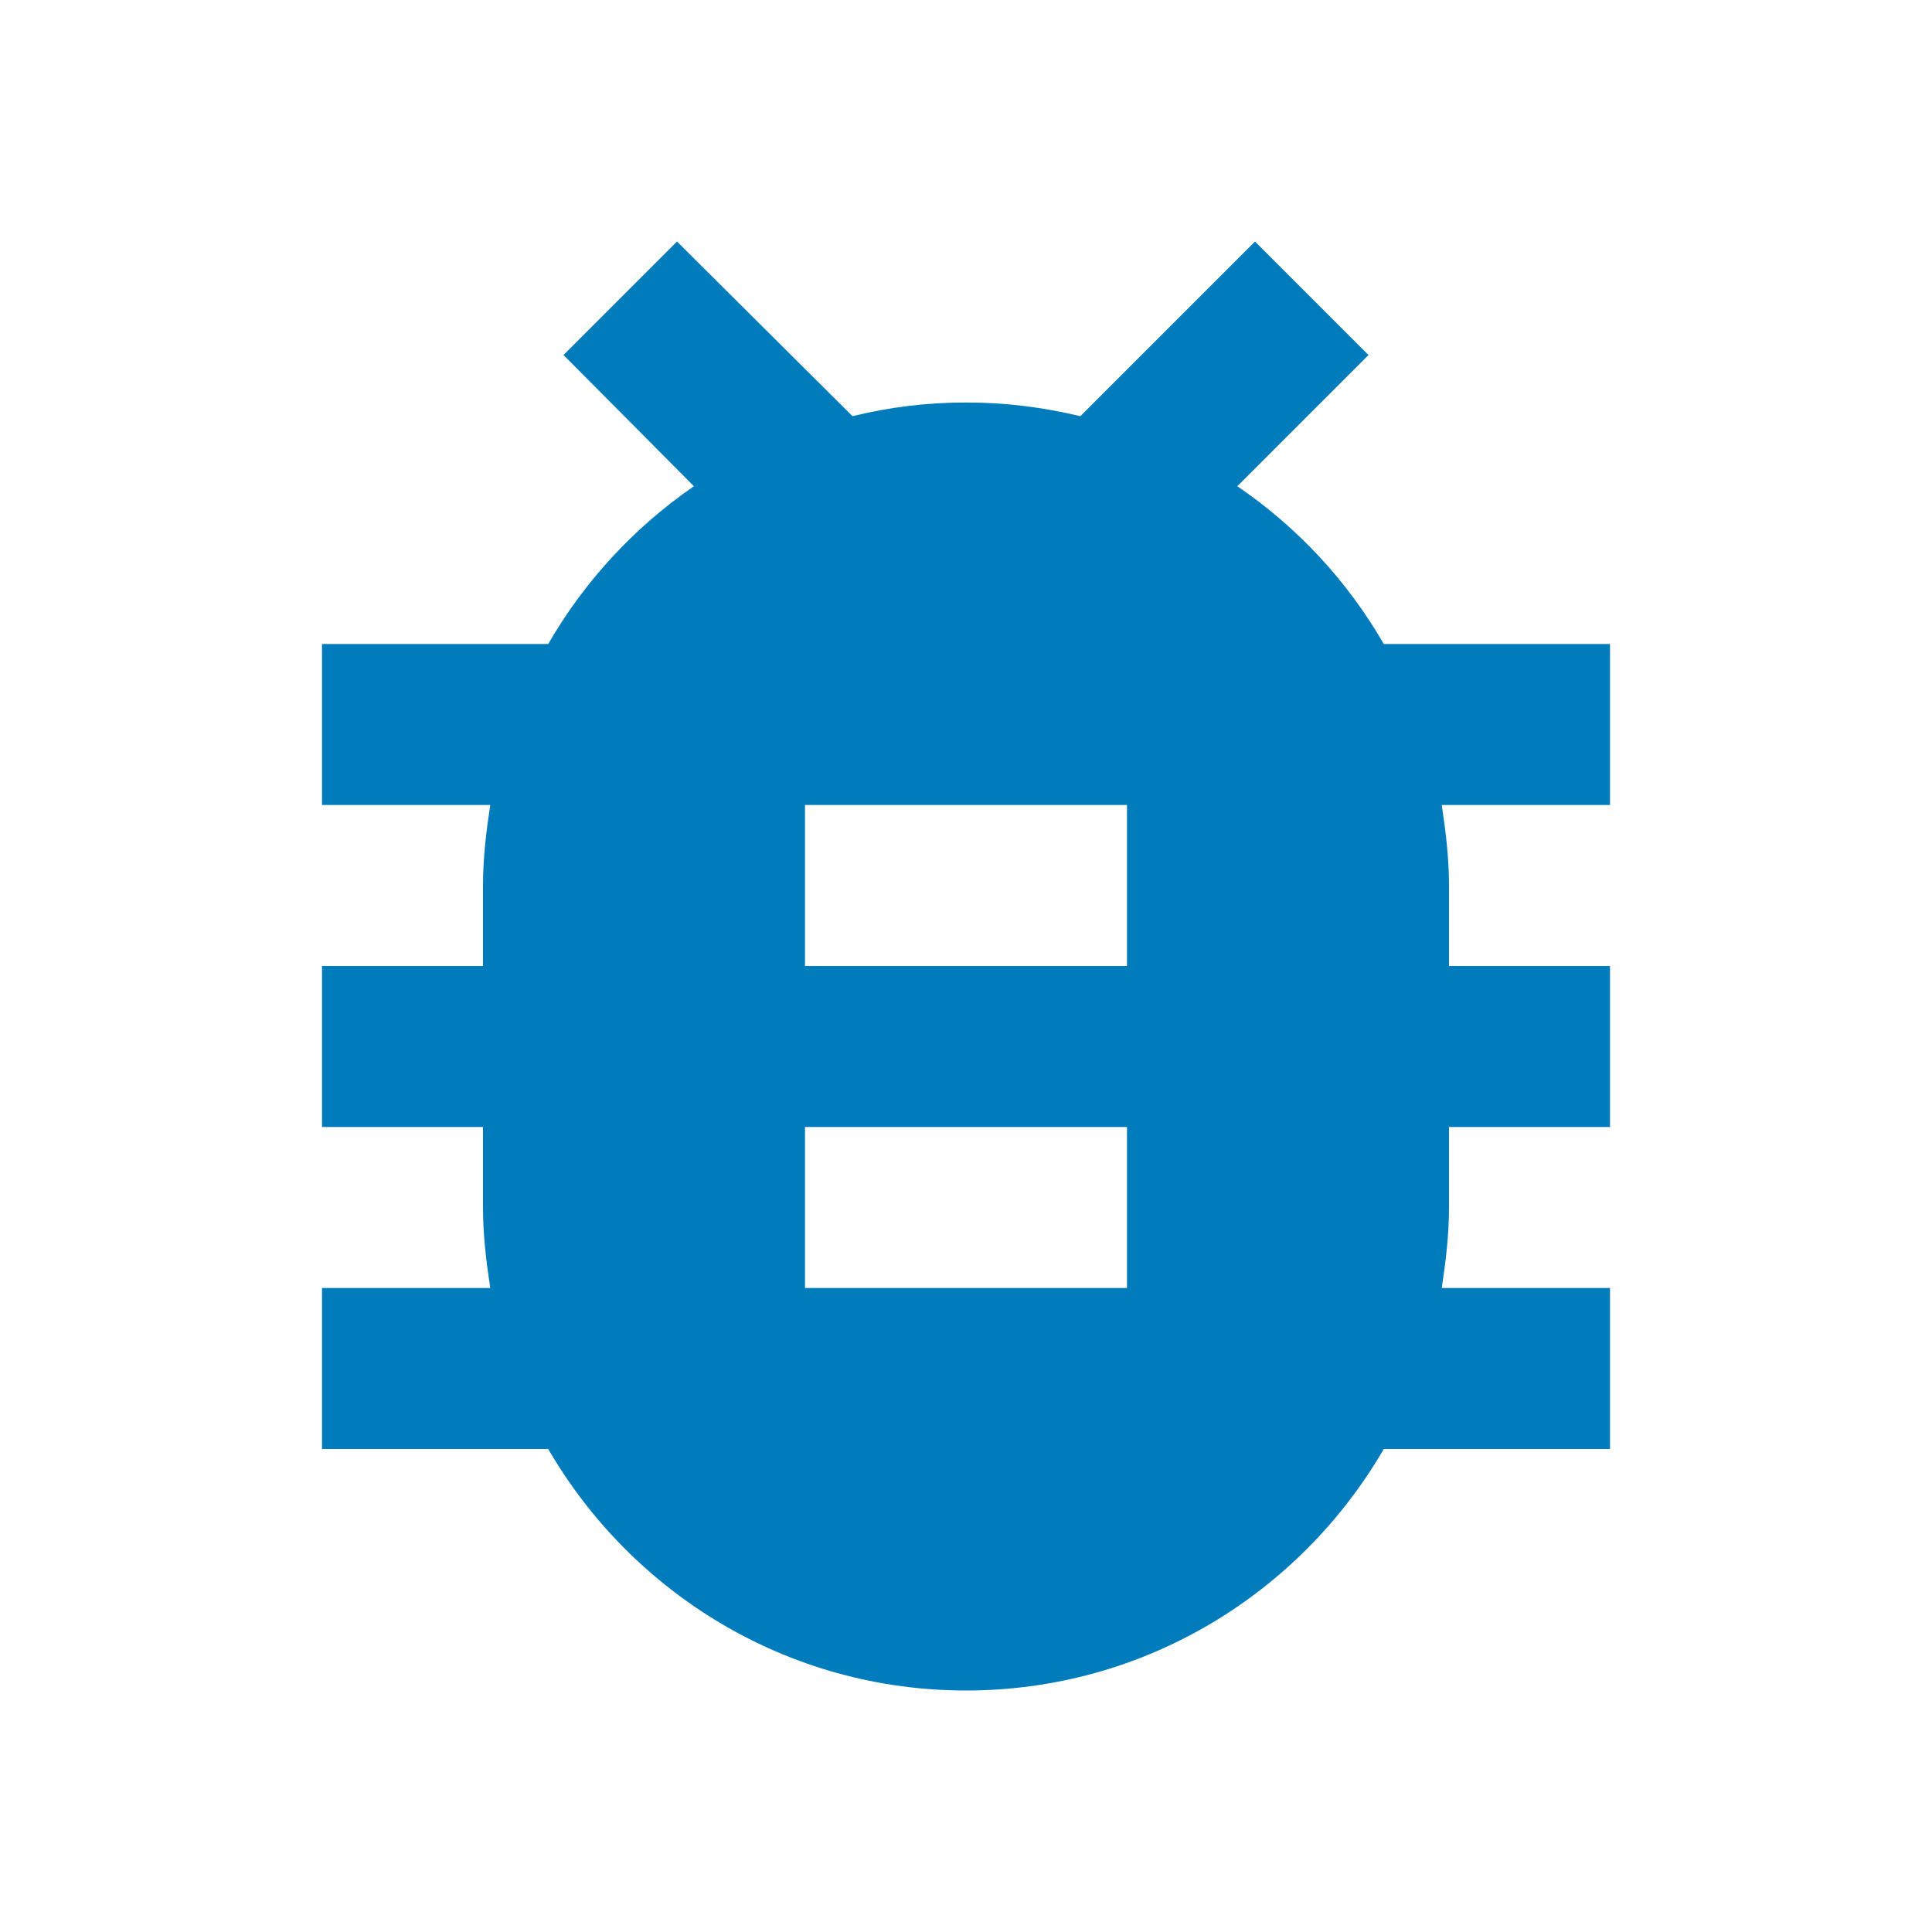
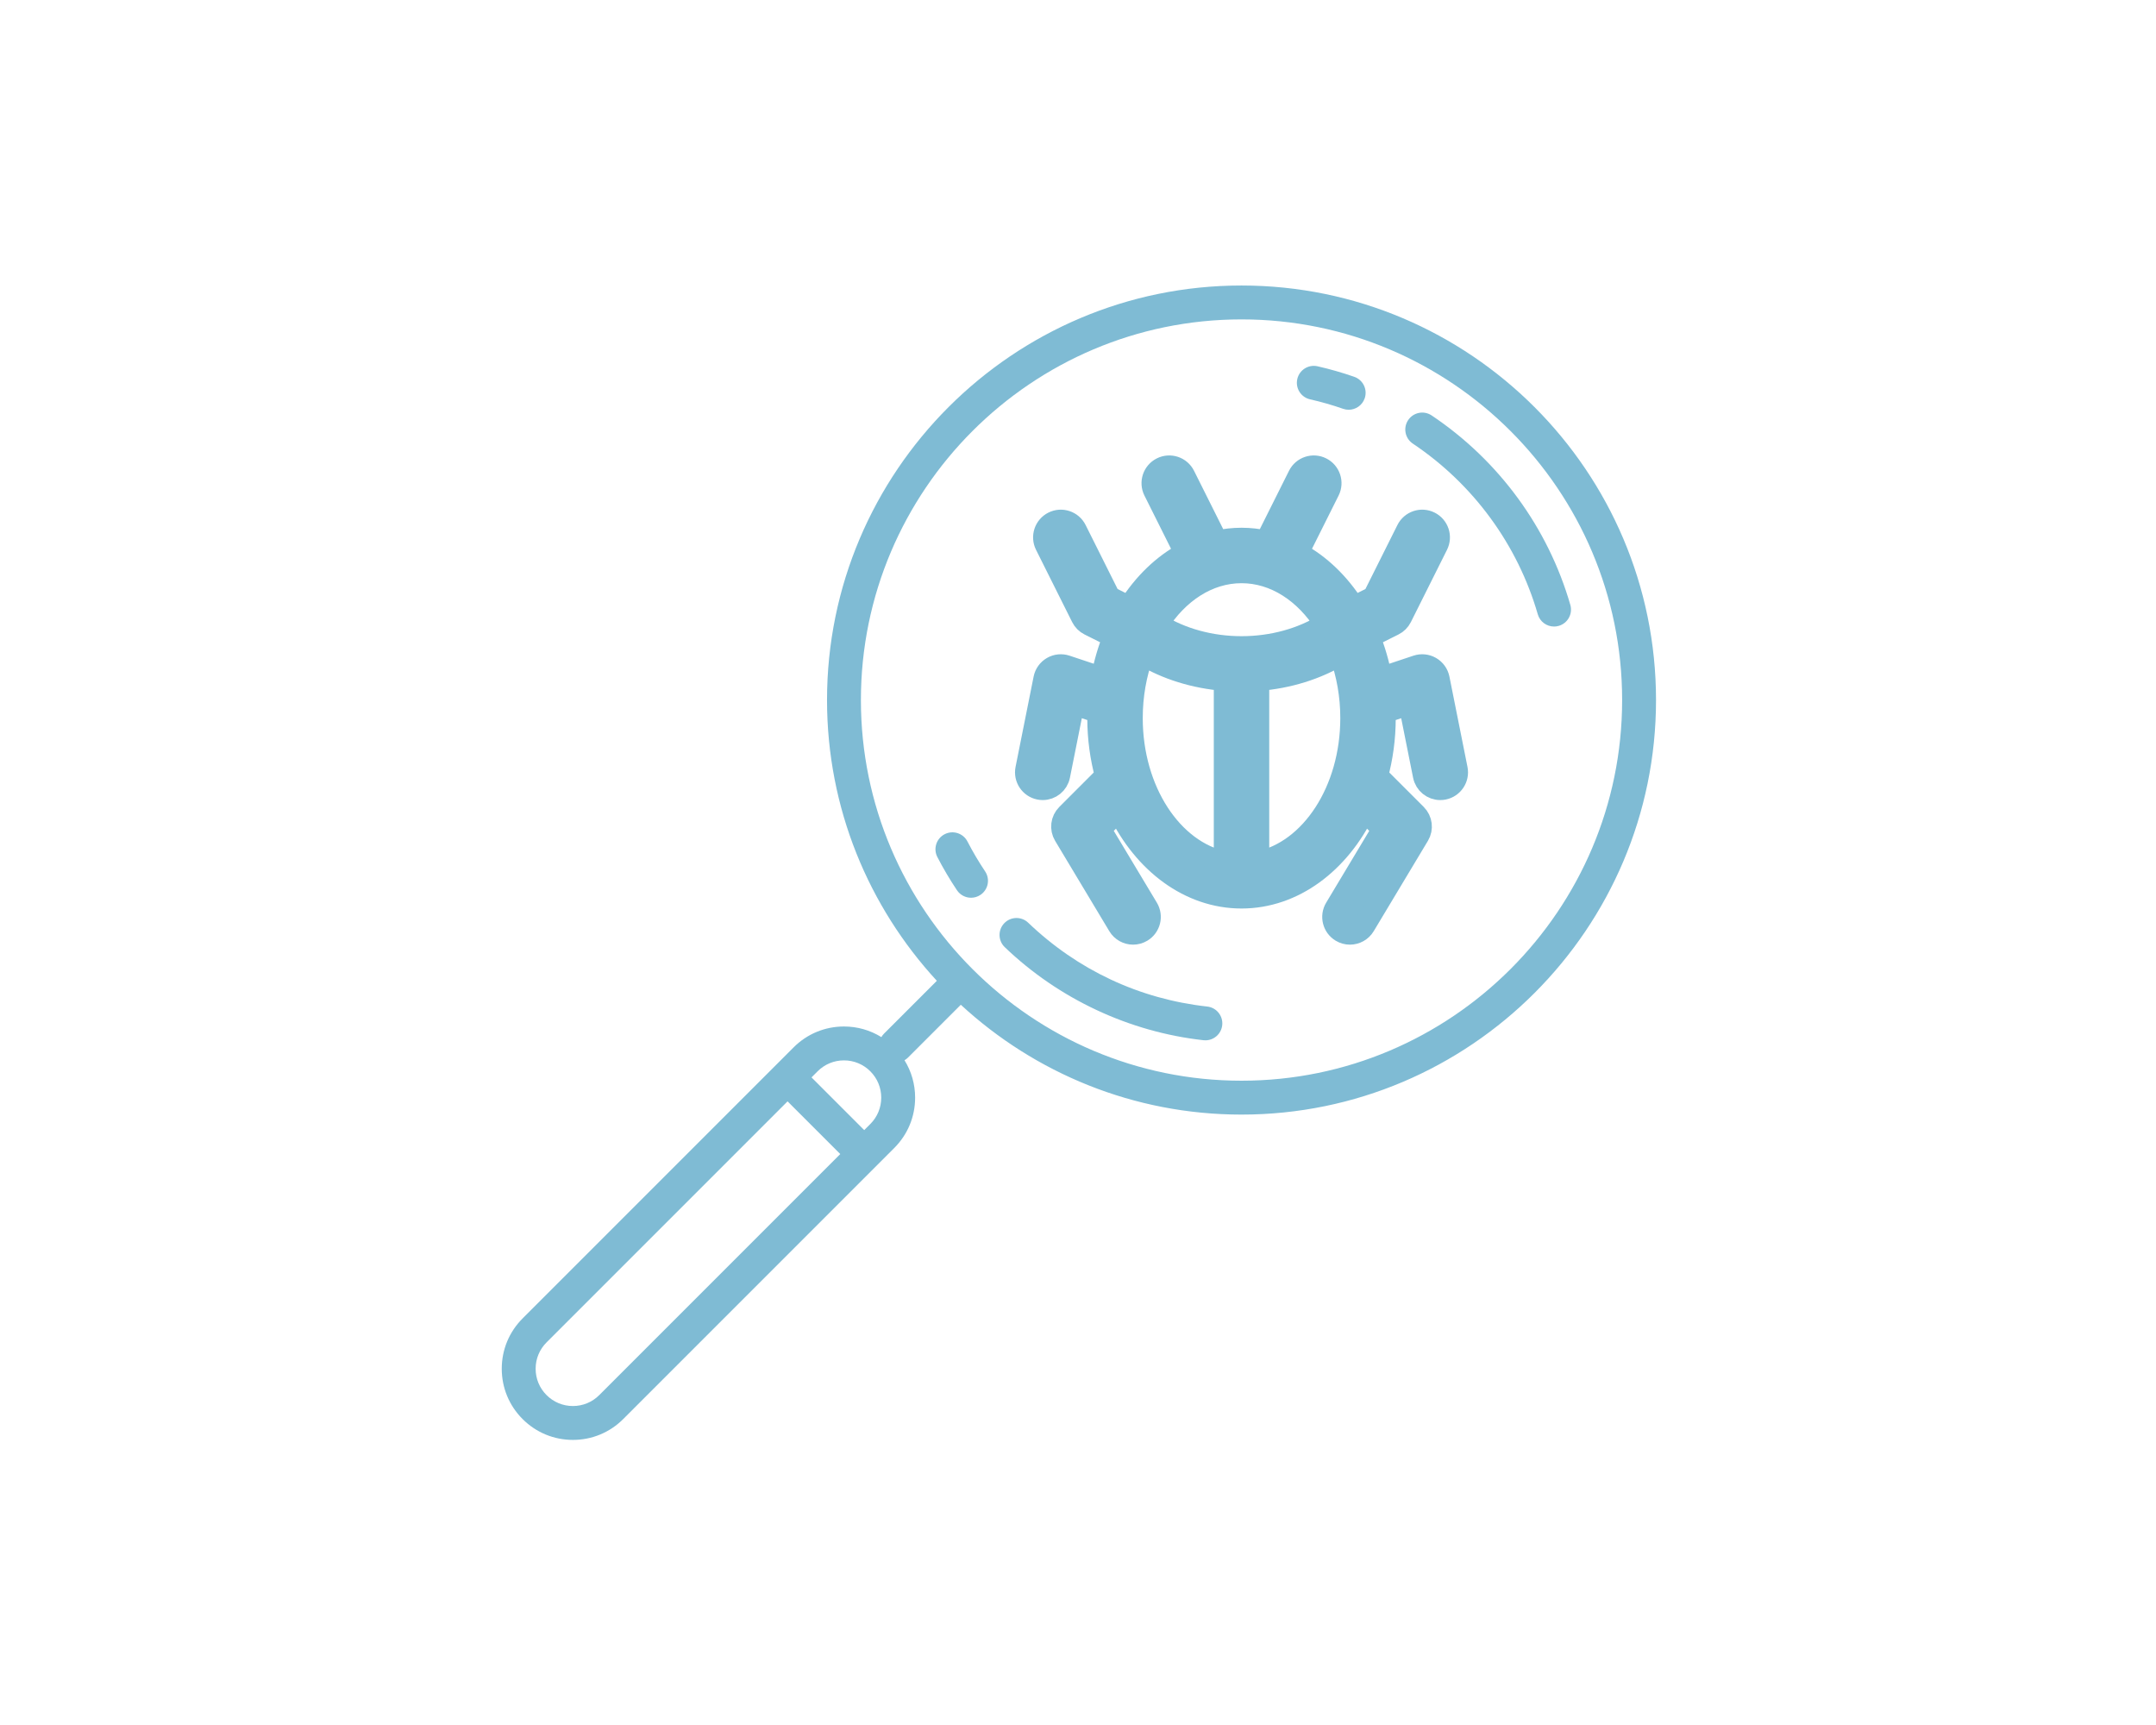
- <svg xmlns="http://www.w3.org/2000/svg" version="1.1" width="100%" height="100%" viewBox="0 0 24 24" id="svg4">
-   <defs id="defs8" />
-   <path d="M14,12H10V10H14M14,16H10V14H14M20,8H17.19C16.74,7.22 16.12,6.55 15.37,6.04L17,4.41L15.59,3L13.42,5.17C12.96,5.06 12.5,5 12,5C11.5,5 11.04,5.06 10.59,5.17L8.41,3L7,4.41L8.62,6.04C7.88,6.55 7.26,7.22 6.81,8H4V10H6.09C6.04,10.33 6,10.66 6,11V12H4V14H6V15C6,15.34 6.04,15.67 6.09,16H4V18H6.81C7.85,19.79 9.78,21 12,21C14.22,21 16.15,19.79 17.19,18H20V16H17.91C17.96,15.67 18,15.34 18,15V14H20V12H18V11C18,10.66 17.96,10.33 17.91,10H20V8Z" id="path2" fill="#007BBB" />
+ <svg xmlns="http://www.w3.org/2000/svg" version="1.1" id="svg4" x="0px" y="0px" width="1000px" height="800px" viewBox="0 0 1000 800" enable-background="new 0 0 1000 800" xml:space="preserve">
+   <g>
+     <path fill="#7FBBD4" d="M575.844,132.41c-106.008,0-192.252,86.245-192.252,192.252c0,50.184,19.335,95.93,50.938,130.204   l-24.506,24.506c-0.49,0.491-0.894,1.033-1.228,1.604c-5.16-3.201-11.119-4.921-17.346-4.921c-8.819,0-17.106,3.435-23.334,9.668   L242.393,611.445c-6.235,6.231-9.669,14.521-9.669,23.335s3.434,17.104,9.667,23.333c6.23,6.235,14.517,9.67,23.336,9.67   c8.818,0,17.106-3.435,23.334-9.668l125.723-125.724c6.234-6.231,9.669-14.52,9.669-23.334c0-6.229-1.72-12.187-4.922-17.347   c0.572-0.334,1.116-0.736,1.606-1.229l24.507-24.508c34.271,31.604,80.019,50.938,130.201,50.938   c106.008,0,192.253-86.244,192.253-192.252C768.097,218.655,681.852,132.41,575.844,132.41z M277.945,647.004   c-3.261,3.268-7.602,5.064-12.219,5.064c-4.618,0-8.958-1.798-12.223-5.066c-3.266-3.263-5.064-7.604-5.064-12.222   c0-4.615,1.798-8.956,5.064-12.222L365.29,510.772l24.444,24.443L277.945,647.004z M403.672,521.28l-2.826,2.825l-24.444-24.444   l2.827-2.826c3.262-3.267,7.602-5.065,12.22-5.065c4.618,0,8.957,1.8,12.223,5.066c3.266,3.264,5.063,7.604,5.063,12.223   C408.736,513.674,406.938,518.015,403.672,521.28z M575.844,501.199c-97.342,0-176.537-79.194-176.537-176.537   c0-97.343,79.194-176.538,176.537-176.538s176.537,79.195,176.537,176.538C752.381,422.005,673.187,501.199,575.844,501.199z" />
+     <path fill="#7FBBD4" d="M728.353,280.528c-10.35-35.818-33.191-67.02-64.32-87.857c-3.606-2.416-8.487-1.448-10.9,2.159   s-1.447,8.487,2.159,10.9c28.057,18.781,48.642,46.895,57.965,79.16c0.994,3.441,4.134,5.679,7.545,5.679   c0.723,0,1.456-0.1,2.186-0.311C727.153,289.053,729.557,284.697,728.353,280.528z" />
+     <path fill="#7FBBD4" d="M559.944,466.801c-31.412-3.472-60.126-16.915-83.039-38.875c-3.135-3.003-8.107-2.896-11.11,0.235   c-3.002,3.133-2.897,8.106,0.236,11.109c25.066,24.024,57.807,39.351,92.186,43.15c0.294,0.031,0.584,0.047,0.872,0.047   c3.952,0,7.357-2.974,7.8-6.995C567.367,471.16,564.257,467.277,559.944,466.801z" />
+     <path fill="#7FBBD4" d="M448.728,390.256c-1.992-3.854-6.734-5.364-10.589-3.371c-3.854,1.994-5.363,6.735-3.37,10.59   c2.726,5.27,5.782,10.444,9.089,15.384c1.517,2.264,4.003,3.487,6.536,3.487c1.504,0,3.022-0.431,4.365-1.33   c3.606-2.414,4.572-7.295,2.158-10.901C453.938,399.665,451.182,395.003,448.728,390.256z" />
+     <path fill="#7FBBD4" d="M607.634,185.196c5.166,1.172,10.321,2.65,15.323,4.395c0.854,0.299,1.729,0.44,2.588,0.44   c3.25,0,6.289-2.03,7.42-5.272c1.429-4.097-0.735-8.579-4.831-10.006c-5.558-1.938-11.284-3.58-17.021-4.882   c-4.231-0.962-8.441,1.69-9.402,5.923C600.75,180.026,603.403,184.236,607.634,185.196z" />
+     <path fill="#7FBBD4" stroke="#7FBBD4" stroke-width="10" stroke-miterlimit="10" d="M667.364,314.74   c-0.441-2.211-1.813-4.125-3.762-5.256c-1.949-1.131-4.289-1.37-6.429-0.658l-16.516,5.505c-1.225-6.646-3.083-12.988-5.496-18.925   l11.248-5.625c1.521-0.761,2.753-1.992,3.514-3.514l16.763-33.526c1.941-3.881,0.368-8.601-3.514-10.542   c-3.882-1.941-8.602-0.368-10.542,3.514l-15.592,31.184l-9.045,4.522c-6.843-10.811-15.769-19.461-26.024-24.967l14.429-28.856   c1.94-3.882,0.366-8.601-3.515-10.542c-3.88-1.941-8.602-0.368-10.542,3.514l-15.205,30.407c-3.674-0.79-7.44-1.225-11.294-1.225   c-3.852,0-7.621,0.435-11.294,1.225l-15.204-30.407c-1.939-3.882-6.658-5.456-10.542-3.514c-3.882,1.941-5.455,6.66-3.515,10.542   l14.43,28.856c-10.258,5.504-19.184,14.156-26.024,24.967l-9.046-4.522l-15.592-31.184c-1.939-3.882-6.66-5.455-10.542-3.514   c-3.882,1.941-5.454,6.661-3.515,10.542l16.764,33.526c0.762,1.521,1.992,2.753,3.515,3.514l11.248,5.625   c-2.413,5.937-4.271,12.279-5.497,18.925l-16.517-5.505c-2.139-0.712-4.479-0.473-6.428,0.658   c-1.948,1.132-3.319,3.045-3.762,5.256l-8.381,41.908c-0.852,4.255,1.908,8.395,6.165,9.245c0.521,0.104,1.039,0.154,1.549,0.154   c3.67,0,6.95-2.583,7.697-6.319l6.635-33.179l11.383,3.793c-0.023,0.899-0.056,1.795-0.056,2.7c0,9.424,1.274,18.479,3.591,26.931   c-0.456,0.296-0.89,0.641-1.288,1.04l-16.763,16.764c-2.551,2.55-3.036,6.507-1.183,9.599l25.146,41.908   c1.472,2.455,4.073,3.815,6.744,3.814c1.375,0,2.771-0.36,4.035-1.121c3.723-2.231,4.929-7.06,2.694-10.78l-21.987-36.647   l8.561-8.559c11.659,24.159,32.836,40.346,56.979,40.346c24.145,0,45.32-16.187,56.98-40.345l8.56,8.56l-21.987,36.647   c-2.232,3.722-1.024,8.548,2.694,10.781c1.267,0.759,2.66,1.12,4.036,1.12c2.669,0,5.271-1.359,6.744-3.814l25.146-41.909   c1.855-3.091,1.368-7.049-1.183-9.599l-16.763-16.765c-0.399-0.397-0.832-0.742-1.287-1.038c2.313-8.454,3.589-17.507,3.589-26.931   c0-0.906-0.031-1.801-0.055-2.7l11.382-3.794l6.636,33.181c0.746,3.734,4.028,6.317,7.697,6.317c0.511,0,1.028-0.05,1.549-0.153   c4.256-0.853,7.018-4.991,6.165-9.246L667.364,314.74z M567.986,399.81c-24.302-5.038-42.955-33.057-42.955-66.766   c0-10.521,1.817-20.488,5.058-29.375c10.984,6.61,24.001,10.662,37.897,11.772V399.81L567.986,399.81z M537.048,289.472   c9.329-14.667,23.256-24.004,38.796-24.004c15.542,0,29.468,9.337,38.797,24.004c-10.76,6.762-24.533,10.57-38.797,10.57   C561.582,300.042,547.809,296.234,537.048,289.472z M583.702,399.81v-84.368c13.896-1.111,26.913-5.163,37.896-11.772   c3.24,8.888,5.06,18.854,5.06,29.375C626.657,366.753,608.002,394.771,583.702,399.81z" />
+   </g>
</svg>
